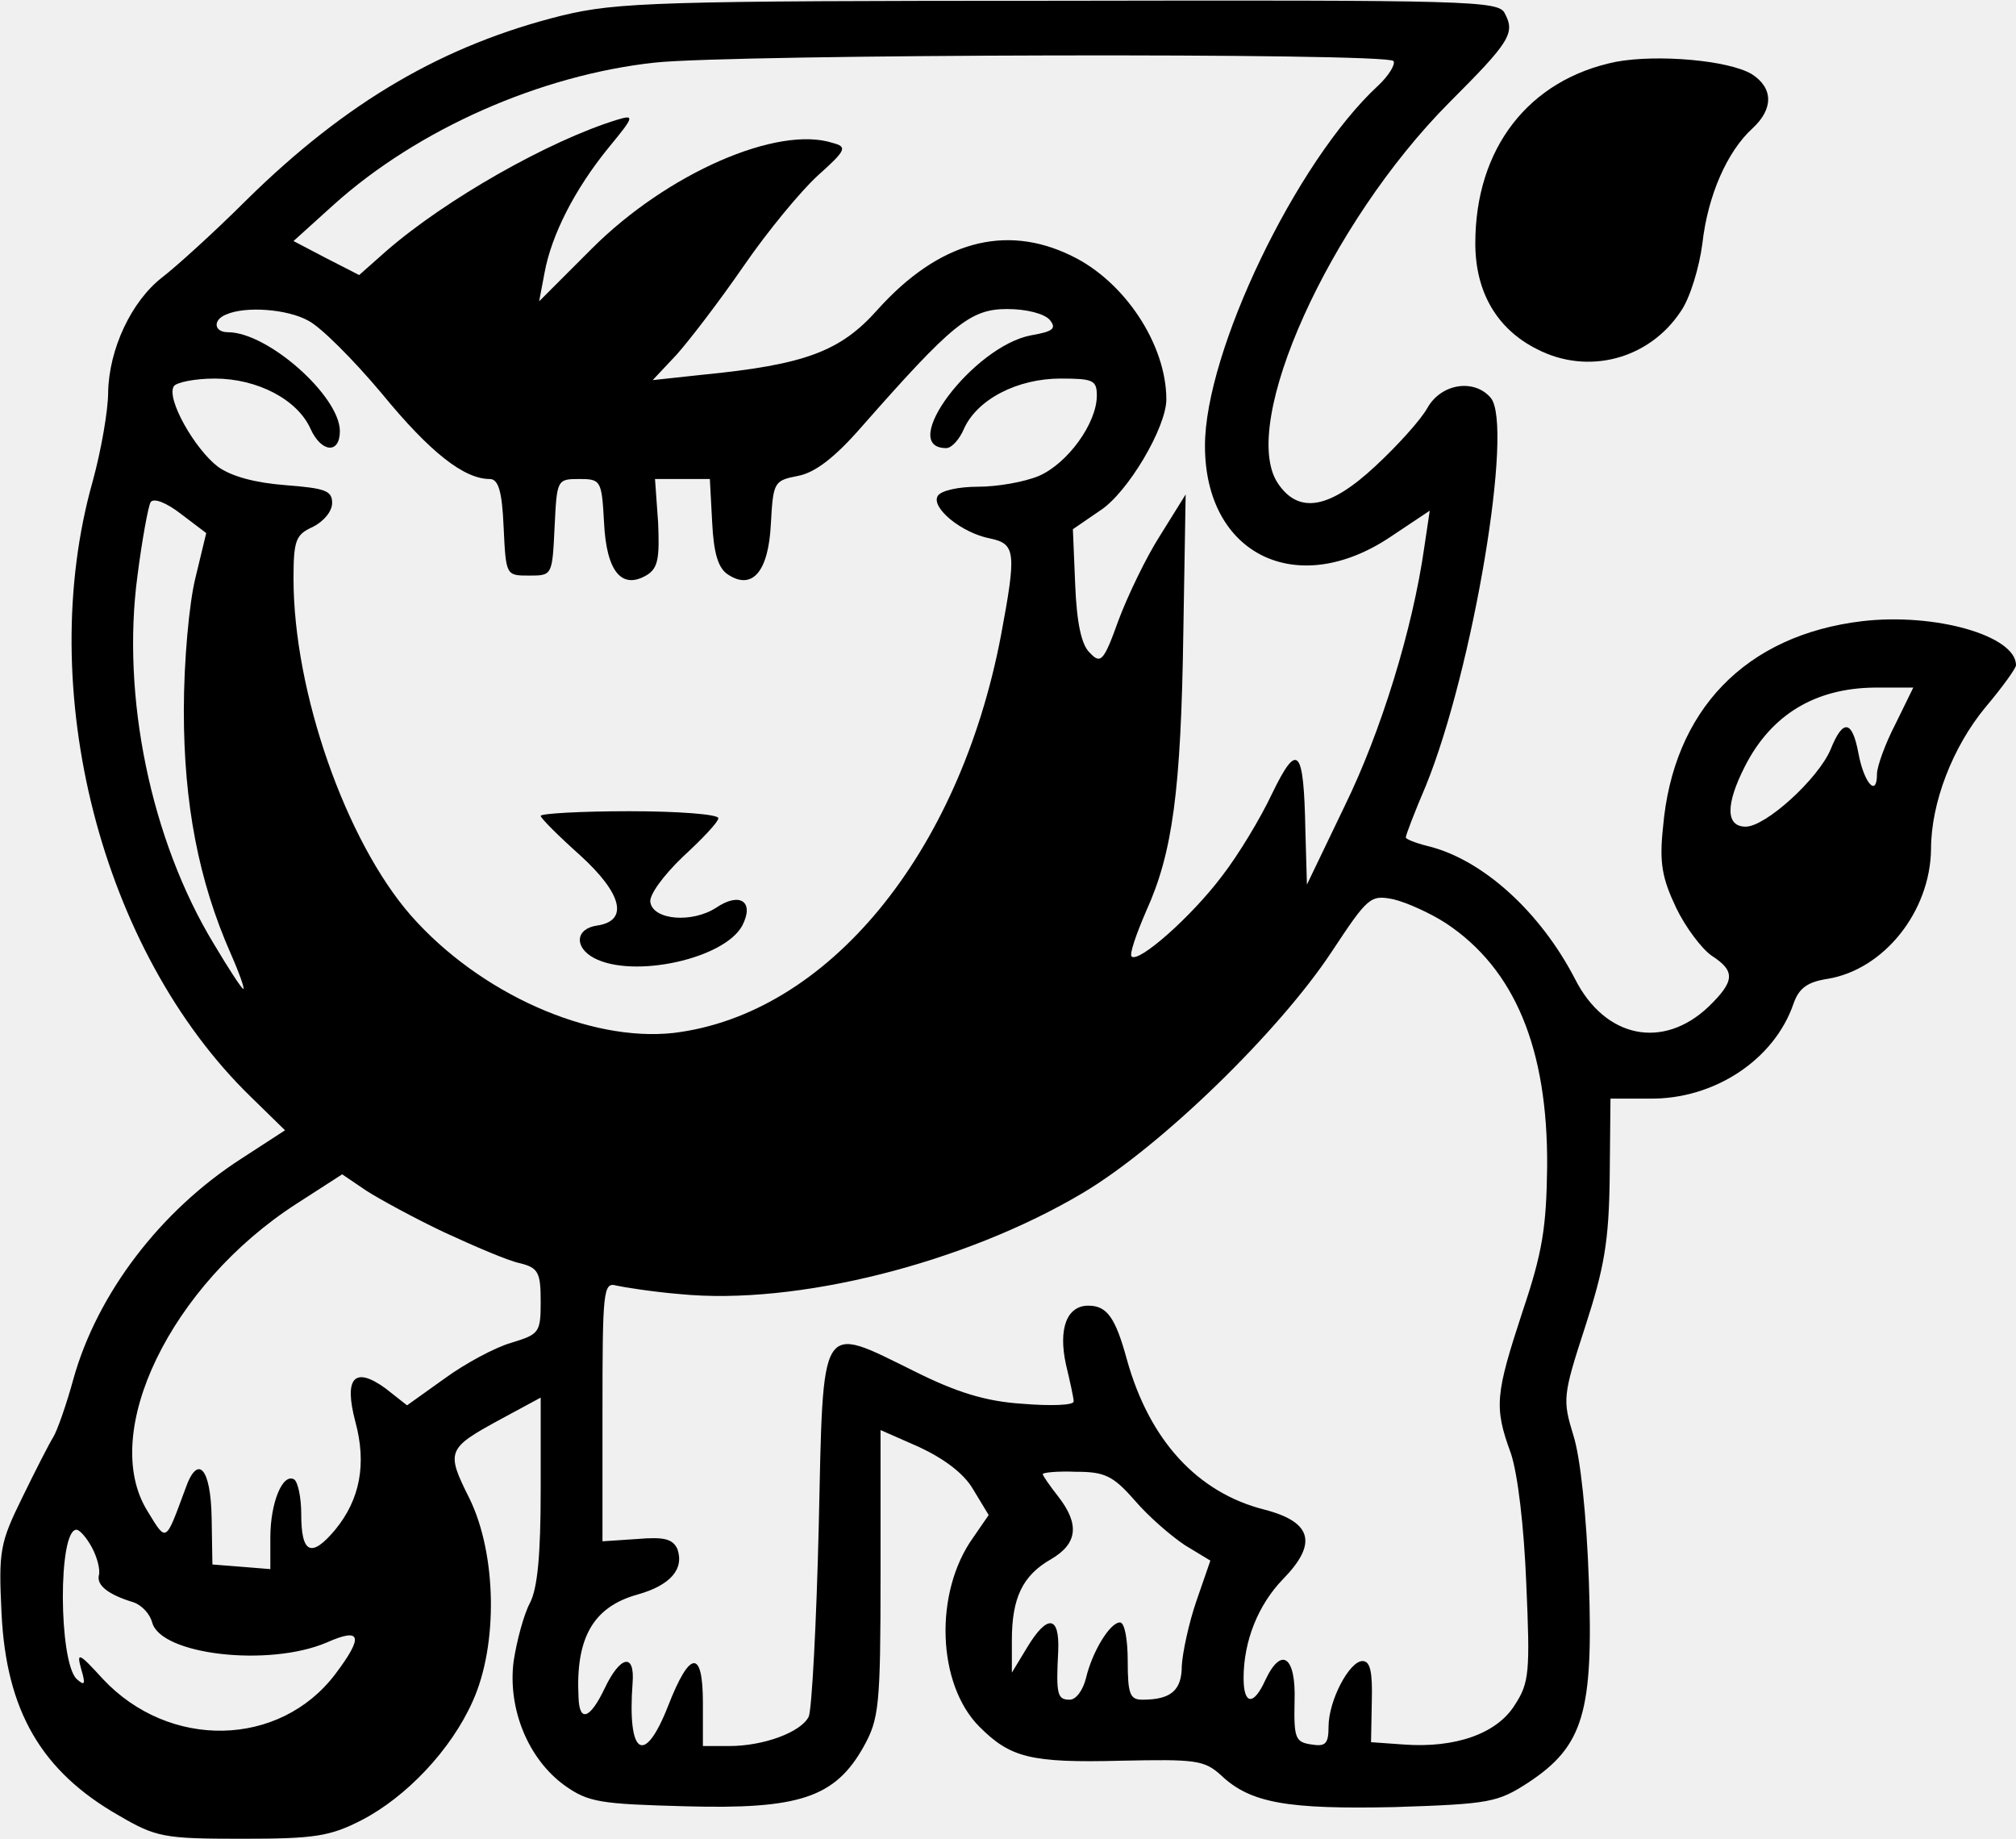
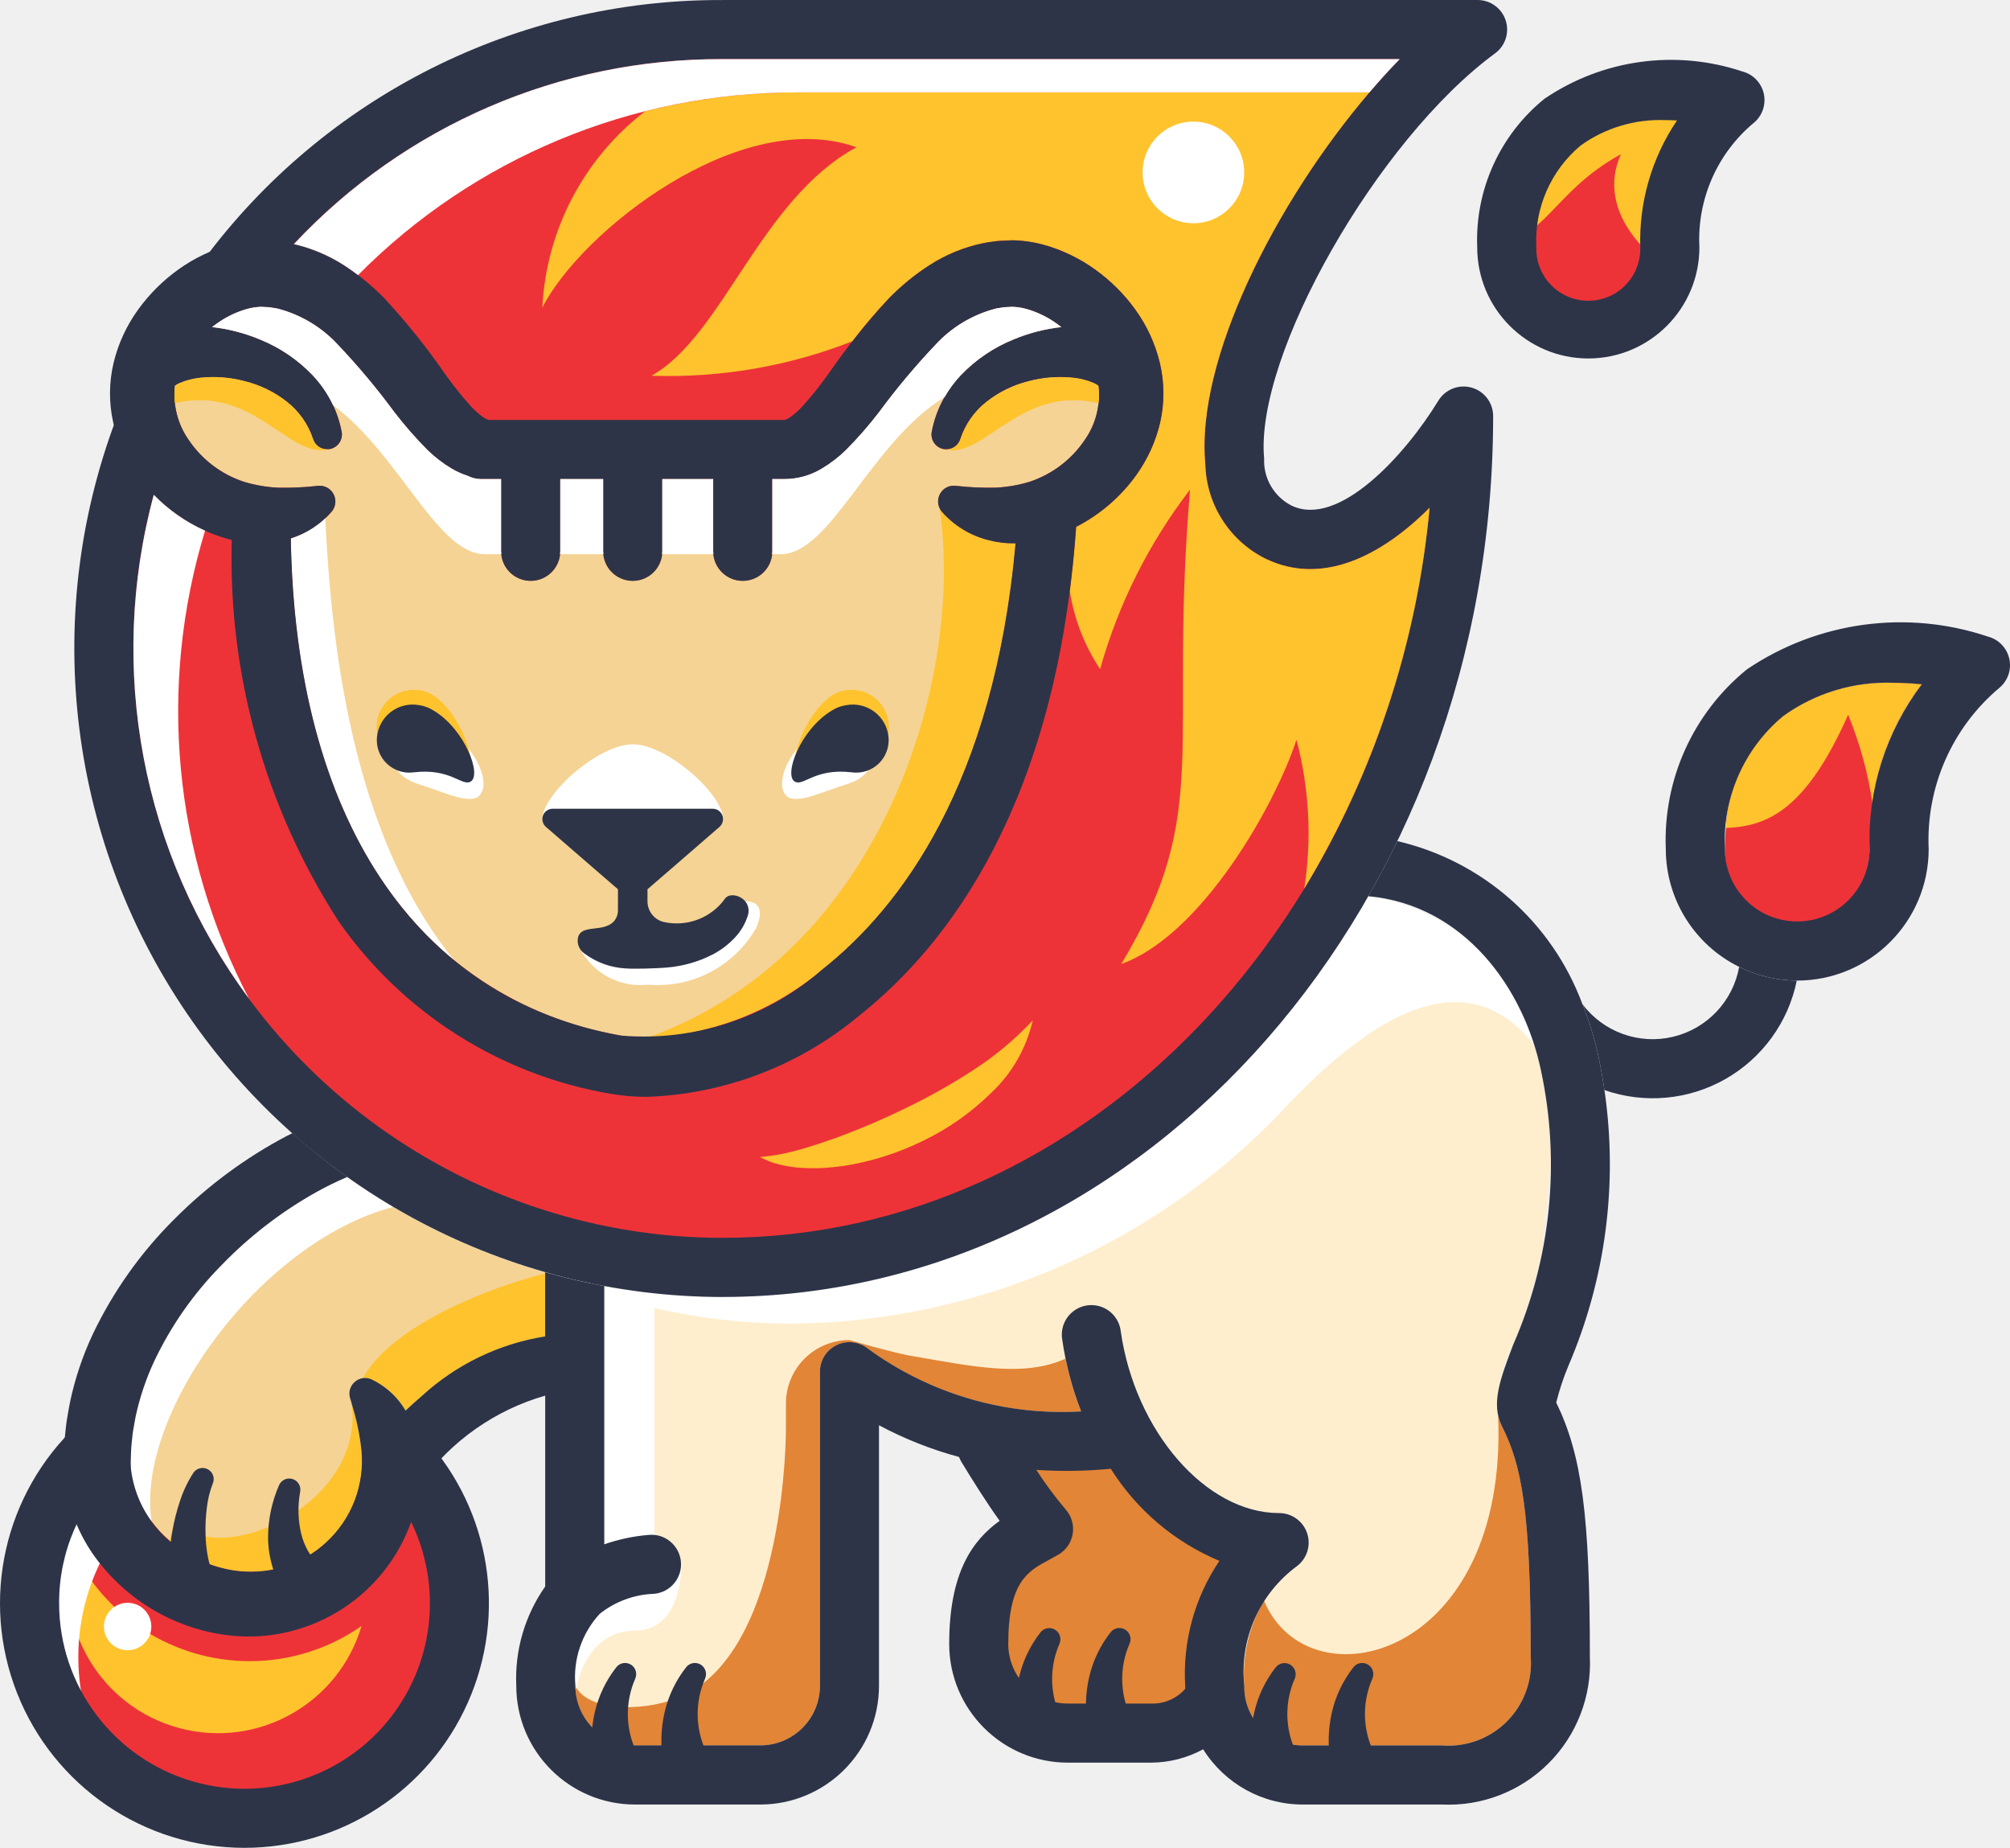
- <svg xmlns="http://www.w3.org/2000/svg" version="1.0" width="261pt" height="238pt" viewBox="0 0 261 238" preserveAspectRatio="xMidYMid meet">
-   <g transform="translate(0,238) scale(0.1,-0.1)" fill="#000000" stroke="none">
-     <path d="M728 2360 c-153 -38 -279 -111 -409 -239 -42 -42 -92 -87 -109 -100 -40 -31 -69 -93 -70 -149 0 -23 -9 -75 -20 -115 -76 -269 11 -608 204 -796 l45 -44 -57 -37 c-104 -67 -186 -174 -217 -285 -9 -33 -21 -67 -26 -75 -5 -8 -23 -43 -40 -78 -29 -59 -31 -69 -27 -150 6 -127 52 -205 152 -262 48 -28 58 -30 159 -30 94 0 114 3 155 24 58 30 116 91 144 154 33 73 31 190 -4 262 -31 62 -30 65 42 104 l50 27 0 -119 c0 -84 -4 -128 -14 -147 -8 -15 -17 -49 -21 -75 -8 -62 19 -127 66 -161 31 -22 46 -24 157 -27 146 -4 193 11 230 77 20 36 22 52 22 224 l0 186 50 -22 c32 -15 58 -34 70 -55 l20 -33 -20 -29 c-51 -71 -47 -190 8 -245 40 -40 66 -47 183 -44 97 2 108 1 130 -19 38 -36 86 -44 225 -41 123 4 133 6 173 32 71 47 84 91 78 261 -3 85 -11 160 -20 188 -14 46 -14 51 15 140 25 77 31 111 32 195 l1 101 51 0 c83 -1 161 50 186 123 7 20 18 28 44 32 73 12 133 87 134 168 0 60 28 132 70 183 22 26 40 51 40 55 0 38 -104 68 -199 57 -151 -18 -245 -115 -258 -267 -5 -46 -1 -66 17 -104 12 -25 33 -53 46 -62 31 -20 30 -33 -4 -66 -59 -56 -134 -41 -173 36 -45 87 -120 155 -191 172 -16 4 -28 9 -28 11 0 3 11 32 26 67 61 150 114 466 84 502 -21 25 -64 19 -82 -13 -9 -16 -39 -49 -67 -75 -60 -56 -100 -63 -127 -22 -50 77 67 336 222 492 79 79 86 90 72 116 -8 16 -45 17 -576 16 -521 0 -573 -2 -644 -19z m1076 -59 c3 -4 -6 -19 -20 -32 -106 -98 -224 -344 -224 -466 0 -141 119 -199 240 -118 l51 34 -7 -47 c-15 -106 -56 -239 -103 -335 l-49 -102 -2 70 c-2 107 -10 116 -43 48 -15 -32 -44 -80 -65 -107 -39 -52 -108 -113 -117 -104 -3 3 6 29 19 59 34 75 45 155 48 361 l3 178 -33 -53 c-18 -28 -42 -78 -54 -110 -19 -53 -23 -57 -37 -42 -11 10 -17 39 -19 88 l-3 72 35 24 c36 23 86 108 86 144 0 71 -54 153 -123 186 -86 42 -172 18 -251 -70 -48 -54 -94 -71 -226 -84 l-65 -7 31 33 c17 19 56 70 87 115 31 45 74 97 96 117 37 33 38 37 19 42 -71 23 -214 -39 -312 -137 l-68 -68 7 37 c9 49 39 108 83 162 33 40 34 43 11 36 -88 -27 -222 -103 -299 -170 l-35 -31 -43 22 -42 22 52 47 c109 98 268 168 416 184 104 11 949 13 956 2z m-1405 -336 c16 -8 58 -50 95 -94 63 -77 107 -111 140 -111 11 0 16 -15 18 -62 3 -63 3 -63 33 -63 30 0 30 0 33 63 3 61 3 62 32 62 28 0 29 -2 32 -56 3 -64 23 -88 56 -68 14 9 16 22 14 68 l-4 56 36 0 35 0 3 -56 c2 -41 8 -60 21 -68 31 -20 52 4 55 66 3 54 4 56 35 62 22 4 48 24 82 63 118 134 141 153 189 153 25 0 48 -6 55 -14 9 -11 5 -15 -24 -20 -75 -14 -174 -146 -110 -146 7 0 17 11 23 25 17 38 69 65 125 65 42 0 47 -2 47 -22 0 -36 -38 -88 -75 -104 -19 -8 -54 -14 -79 -14 -25 0 -48 -5 -52 -12 -9 -15 31 -48 68 -55 33 -7 34 -18 14 -125 -54 -284 -225 -491 -424 -515 -109 -12 -251 51 -340 152 -84 96 -152 289 -152 436 0 50 3 57 25 67 14 7 25 20 25 31 0 16 -9 19 -60 23 -39 3 -70 11 -88 24 -30 23 -67 88 -57 104 3 5 27 10 53 10 55 0 107 -27 124 -65 14 -31 38 -33 38 -3 0 45 -93 128 -145 128 -18 0 -20 16 -2 23 25 11 79 7 106 -8z m-146 -333 c-8 -32 -15 -107 -15 -172 0 -120 19 -220 61 -315 11 -25 18 -45 16 -45 -2 0 -19 26 -38 58 -82 135 -120 321 -99 477 6 47 14 90 17 95 4 6 21 -1 39 -15 l33 -25 -14 -58z m2201 -189 c-13 -25 -24 -55 -24 -65 0 -31 -17 -11 -24 27 -8 43 -20 45 -36 5 -16 -38 -84 -100 -110 -100 -26 0 -26 29 -1 78 34 67 91 101 167 102 l51 0 -23 -47z m-582 -258 c89 -59 132 -162 131 -315 -1 -79 -6 -111 -32 -188 -35 -107 -37 -123 -15 -183 9 -27 17 -94 20 -169 5 -114 4 -128 -15 -157 -23 -37 -77 -56 -144 -51 l-42 3 1 53 c1 38 -2 52 -12 52 -17 0 -44 -51 -44 -85 0 -22 -4 -26 -22 -23 -21 3 -23 8 -22 56 2 58 -17 72 -38 27 -15 -33 -28 -32 -28 3 0 48 19 95 51 128 45 46 38 74 -24 90 -87 22 -149 90 -178 194 -15 55 -26 70 -50 70 -28 0 -39 -30 -29 -76 5 -21 10 -43 10 -48 0 -5 -30 -6 -66 -3 -48 3 -86 15 -140 42 -124 61 -118 70 -124 -200 -3 -126 -9 -238 -13 -247 -10 -20 -58 -38 -103 -38 l-34 0 0 56 c0 70 -17 68 -45 -4 -31 -79 -53 -64 -46 30 3 39 -16 35 -36 -7 -19 -40 -33 -45 -34 -12 -4 77 19 117 76 133 43 12 61 33 52 59 -6 13 -17 16 -52 13 l-45 -3 0 168 c0 156 1 168 18 163 9 -2 46 -8 82 -11 151 -15 369 40 522 131 101 60 254 209 322 312 47 71 50 74 80 68 17 -4 48 -18 68 -31z m-1297 -400 c39 -18 83 -37 98 -40 24 -6 27 -12 27 -50 0 -40 -2 -42 -38 -53 -21 -6 -60 -27 -86 -46 l-49 -35 -28 22 c-40 29 -54 14 -39 -43 15 -55 6 -101 -26 -140 -31 -37 -44 -31 -44 20 0 21 -4 41 -9 45 -15 9 -31 -30 -31 -75 l0 -41 -37 3 -38 3 -1 60 c-1 65 -18 84 -34 38 -26 -70 -24 -70 -49 -29 -63 101 30 293 193 398 l59 38 31 -21 c17 -11 63 -36 101 -54z m894 -347 c18 -21 47 -46 65 -58 l33 -20 -18 -52 c-10 -29 -18 -67 -19 -84 0 -32 -14 -44 -51 -44 -16 0 -19 7 -19 50 0 28 -4 50 -10 50 -13 0 -36 -38 -44 -72 -4 -16 -13 -28 -21 -28 -16 0 -18 6 -15 63 2 46 -14 48 -40 5 l-20 -33 0 42 c0 55 14 84 51 105 34 20 37 45 9 81 -11 14 -20 27 -20 29 0 2 19 4 43 3 37 0 48 -5 76 -37z m-1350 -61 c7 -13 11 -29 9 -36 -3 -13 12 -25 45 -35 11 -4 21 -15 24 -26 11 -42 151 -58 226 -26 45 20 48 8 11 -41 -72 -95 -215 -98 -301 -6 -31 34 -34 35 -28 13 6 -20 5 -23 -6 -13 -23 23 -24 193 0 193 4 0 13 -10 20 -23z" />
-     <path d="M700 1324 c0 -3 23 -26 51 -51 55 -50 63 -85 22 -91 -28 -4 -30 -28 -4 -42 51 -27 169 -1 192 42 16 31 -3 44 -34 23 -31 -20 -81 -16 -85 7 -2 9 16 34 42 59 25 23 46 45 46 50 0 5 -52 9 -115 9 -63 0 -115 -3 -115 -6z" />
-     <path d="M2092 2300 c-113 -23 -182 -112 -182 -235 0 -63 28 -111 80 -137 66 -34 145 -13 186 49 12 17 24 57 28 88 7 62 32 119 65 149 27 25 27 52 -1 70 -30 18 -122 26 -176 16z" />
-   </g>
+ <svg xmlns="http://www.w3.org/2000/svg" id="bff92399-c1a0-4395-a7e7-c5e6cab3db6e" data-name="Layer 1" viewBox="0 0 52.224 48">
+   <path d="M49.932,17.775a6.354,6.354,0,0,0-1.279,3.091,8.916,8.916,0,0,0-.078,1.19,1.88,1.88,0,1,1-3.759,0c0-.186.01-.37.027-.548a4.052,4.052,0,0,1,1.483-2.905,4.615,4.615,0,0,1,2.863-.866A7.194,7.194,0,0,1,49.932,17.775Z" fill="#ee3338" />
+   <path d="M39.316,34.931a3.486,3.486,0,0,0-.392,1.841v.002a1.372,1.372,0,0,0,.1.274c.507,1.012.747,2.166.747,5.988a2.14,2.14,0,0,1-2.304,2.304h-3.59A1.513,1.513,0,0,1,32.33,43.792a3.83,3.83,0,0,1,.511-2.215,3.366,3.366,0,0,1,.848-.887.768.768,0,0,0-.457-1.386c-1.894,0-3.741-2.118-4.113-4.722a.768.768,0,1,0-1.521.217c.023.167.054.332.086.495a8.325,8.325,0,0,0,.408,1.371,8.514,8.514,0,0,1-5.567-1.651.769.769,0,0,0-1.222.62v8.159a1.547,1.547,0,0,1-1.547,1.547h-3.258a1.548,1.548,0,0,1-1.53-1.318c-.004-.029-.008-.06-.01-.089a1.18,1.18,0,0,1-.008-.14,2.411,2.411,0,0,1,.633-1.87,2.379,2.379,0,0,1,1.411-.521.766.766,0,0,0,.697-.833l-.002-.009a.769.769,0,0,0-.687-.688.871.871,0,0,0-.144,0,4.75,4.75,0,0,0-1.157.246V33.408c.428.08.862.144,1.302.188a16.29,16.29,0,0,0,1.774.094h.01A17.98,17.98,0,0,0,28.46,30.832a21.537,21.537,0,0,0,7.091-7.551,5.19,5.19,0,0,1,4.314,3.865c.069.222.128.446.175.669a12.137,12.137,0,0,1,.261,2.41l-.238,2.32A15.521,15.521,0,0,1,39.316,34.931Z" fill="#ffeece" />
+   <path d="M39.864,27.145c-1.49-1.868-3.578-1.409-6.397,1.544a17.789,17.789,0,0,1-12.868,5.693H20.597A15.95,15.95,0,0,1,15.7,33.62V33.408a16.768,16.768,0,0,0,3.075.282h.01a17.987,17.987,0,0,0,9.674-2.858,21.537,21.537,0,0,0,7.091-7.551A5.19,5.19,0,0,1,39.864,27.145Z" fill="#fff" />
+   <path d="M11.938,41.647a5.586,5.586,0,1,1-.513-2.337A5.528,5.528,0,0,1,11.938,41.647Z" fill="#ee3338" />
+   <path d="M6.489,43.151a5.09,5.09,0,0,1-4.606-2.924,3.889,3.889,0,0,0,7.511,2.01A5.061,5.061,0,0,1,6.489,43.151Z" fill="#ffc32d" />
+   <path d="M2.035,43.047a5.583,5.583,0,0,1,9.033-4.392,5.584,5.584,0,1,0-8.163,7.383A5.557,5.557,0,0,1,2.035,43.047Z" fill="#fff" />
+   <path d="M6.353,48A6.352,6.352,0,0,1,2.012,37.01a.767.767,0,1,1,1.049,1.12A4.773,4.773,0,0,0,1.536,41.648a4.817,4.817,0,1,0,8.391-3.229.768.768,0,1,1,1.14-1.029A6.354,6.354,0,0,1,6.353,48Z" fill="#2d3448" />
+   <path d="M3.932,42.251a.616.616,0,1,1-.616-.616A.616.616,0,0,1,3.932,42.251Z" fill="#fff" />
+   <path d="M17.001,33.596v6.276a.87.87,0,0,0-.144,0,4.74,4.74,0,0,0-1.157.246V33.408C16.128,33.488,16.562,33.552,17.001,33.596Z" fill="#fff" />
+   <path d="M14.164,33.049v1.667a6.163,6.163,0,0,0-3.209,1.553c-.112.093-.258.223-.416.374-.029-.048-.056-.094-.089-.14a2.047,2.047,0,0,0-.795-.67.385.385,0,0,0-.231-.03H9.422a.217.217,0,0,0-.052.012.407.407,0,0,0-.286.328.144.144,0,0,0-.004.049.368.368,0,0,0,.015.13l.016.053a.604.604,0,0,0,.019.061c.067.232.124.436.165.641a5.095,5.095,0,0,1,.097.645,2.434,2.434,0,0,1,.012.284,3.337,3.337,0,0,1-.027.334,2.877,2.877,0,0,1-2.044,2.372,2.988,2.988,0,0,1-1.3.077,3.347,3.347,0,0,1-1.244-.484,3.435,3.435,0,0,1-.382-.285,3.17,3.17,0,0,1-.468-.499,2.603,2.603,0,0,1-.532-1.315c-.004-.053-.01-.102-.01-.154l-.002-.077.002-.092c.008-.121.004-.244.019-.365.014-.121.021-.244.041-.365l.065-.363a6.69,6.69,0,0,1,.474-1.416,9.068,9.068,0,0,1,1.762-2.514A10.569,10.569,0,0,1,8.233,30.958c.258-.144.52-.27.788-.386.386.275.785.535,1.194.778A16.856,16.856,0,0,0,14.164,33.049Z" fill="#f5d394" />
+   <path d="M3.94,39.523a2.611,2.611,0,0,1-.532-1.315c-.003-.053-.01-.102-.01-.154l-.002-.077.002-.093c.008-.12.004-.243.02-.365.013-.12.021-.243.04-.365l.065-.363a6.684,6.684,0,0,1,.474-1.416A9.057,9.057,0,0,1,5.76,32.861a10.566,10.566,0,0,1,2.474-1.902,8.75,8.75,0,0,1,.787-.386c.386.275.786.535,1.195.778C6.727,32.277,3.507,36.767,3.94,39.523Z" fill="#fff" />
+   <path d="M31.792,43.933A2.796,2.796,0,0,1,29.915,45.115H27.744A2.313,2.313,0,0,1,25.43,42.8a3.053,3.053,0,0,1,1.966-3.107c-.609-.823-1.295-1.321-1.731-2.035l.001-.001a25.01,25.01,0,0,0,3.843-.179,4.849,4.849,0,0,0,3.953,2.689,4.14,4.14,0,0,0-1.672,3.721C31.791,43.904,31.791,43.917,31.792,43.933Z" fill="#e28536" />
+   <path d="M17.704,40.558c0,1.036-.38,1.8-1.21,1.8-1.171,0-1.526,1.267-1.526,1.618,0,.016-.002.031-.002.045a1.559,1.559,0,0,1-.017-.228,2.415,2.415,0,0,1,.633-1.87,2.376,2.376,0,0,1,1.411-.52.767.767,0,0,0,.697-.833l-.002-.01Z" fill="#fff" />
+   <path d="M28.09,36.664a8.516,8.516,0,0,1-5.567-1.651.769.769,0,0,0-1.221.62v8.16a1.548,1.548,0,0,1-1.547,1.546H16.496a1.549,1.549,0,0,1-1.53-1.318c-.004-.029-.008-.059-.01-.089l.012-.105c.372.675,1.927.63,2.801.211,2.676-1.282,2.651-6.923,2.651-6.923v-.656a1.649,1.649,0,0,1,1.651-1.649s.29.082.627.176c.338.089.722.189.908.222,1.712.298,2.995.572,4.076.086A8.411,8.411,0,0,0,28.09,36.664Z" fill="#e28536" />
+   <path d="M14.164,33.082v1.634a6.162,6.162,0,0,0-3.209,1.553c-.112.093-.258.223-.417.374-.03-.048-.056-.094-.088-.14a2.048,2.048,0,0,0-.795-.67.385.385,0,0,0-.231-.03C10.174,34.431,12.7,33.446,14.164,33.082Z" fill="#ffc32d" />
+   <path d="M39.771,43.035a2.14,2.14,0,0,1-2.304,2.304h-3.59a1.513,1.513,0,0,1-1.548-1.547,3.828,3.828,0,0,1,.511-2.215c1.151,2.767,6.355,1.534,6.084-4.804a1.367,1.367,0,0,0,.1.275C39.531,38.059,39.771,39.213,39.771,43.035Z" fill="#e28536" />
+   <path d="M9.081,36.19c-.006-.023-.012-.046-.017-.069l.021.021A.144.144,0,0,0,9.081,36.19Z" fill="#ffc32d" />
+   <path d="M9.406,38.005a3.304,3.304,0,0,1-.027.334,2.878,2.878,0,0,1-2.044,2.373,3,3,0,0,1-1.3.077A3.347,3.347,0,0,1,4.79,40.306a3.448,3.448,0,0,1-.382-.285l.131-.531c1.154,1.329,4.991-.43,4.592-3.055.067.232.124.436.165.642a5.25,5.25,0,0,1,.097.645A2.433,2.433,0,0,1,9.406,38.005Z" fill="#ffc32d" />
+   <path d="M7.446,41.401A2.125,2.125,0,0,1,7.07,40.668a2.716,2.716,0,0,1-.105-.735,3.408,3.408,0,0,1,.282-1.345A.289.289,0,0,1,7.8,38.745l-.002.011A2.661,2.661,0,0,0,7.825,39.84a1.784,1.784,0,0,0,.182.457,1.002,1.002,0,0,0,.27.306.586.586,0,1,1-.669.962.611.611,0,0,1-.122-.113Z" fill="#2d3448" />
+   <path d="M4.735,41.637a1.706,1.706,0,0,1-.135-.178,1.286,1.286,0,0,1-.074-.155.76.76,0,0,1-.047-.14l-.032-.13a2.715,2.715,0,0,1-.041-.452,4.48,4.48,0,0,1,.073-.813,5.279,5.279,0,0,1,.195-.771,3.115,3.115,0,0,1,.351-.74.289.289,0,0,1,.507.27l-.005.013a2.49,2.49,0,0,0-.153.627,4.4,4.4,0,0,0-.034.672,3.51,3.51,0,0,0,.07.647,1.61,1.61,0,0,0,.08.268l.025.043c.007.017.014.03.021.03.005.001.012.015.011.006a.062.062,0,0,0-.021-.035.576.576,0,1,1-.791.838Z" fill="#2d3448" />
+   <path d="M15.421,45.81a3.334,3.334,0,0,1,.034-1.337,2.977,2.977,0,0,1,.558-1.164.289.289,0,0,1,.492.295l-.002.007a2.281,2.281,0,0,0,.026,1.884.583.583,0,0,1-1.056.495.628.628,0,0,1-.046-.145Z" fill="#2d3448" />
+   <path d="M17.235,45.81a3.351,3.351,0,0,1,.034-1.337,2.979,2.979,0,0,1,.558-1.164.289.289,0,0,1,.492.295l-.002.007a2.284,2.284,0,0,0,.026,1.884.583.583,0,0,1-1.056.495.663.663,0,0,1-.046-.145Z" fill="#2d3448" />
+   <path d="M32.556,45.81a3.362,3.362,0,0,1,.034-1.337,2.977,2.977,0,0,1,.558-1.164.29.29,0,0,1,.493.295l-.003.007a2.281,2.281,0,0,0,.027,1.884.584.584,0,0,1-1.056.495.625.625,0,0,1-.045-.145Z" fill="#2d3448" />
+   <path d="M34.573,45.81a3.351,3.351,0,0,1,.034-1.337,2.976,2.976,0,0,1,.558-1.164.289.289,0,0,1,.492.295l-.002.007a2.281,2.281,0,0,0,.026,1.884.583.583,0,1,1-1.056.495.663.663,0,0,1-.046-.145Z" fill="#2d3448" />
+   <path d="M26.445,44.9a3.349,3.349,0,0,1,.034-1.337,2.976,2.976,0,0,1,.558-1.164.29.29,0,0,1,.492.296l-.002.006a2.281,2.281,0,0,0,.026,1.884.583.583,0,1,1-1.056.495.665.665,0,0,1-.046-.145Z" fill="#2d3448" />
+   <path d="M28.265,44.9a3.364,3.364,0,0,1,.034-1.337,2.977,2.977,0,0,1,.558-1.164.29.29,0,0,1,.493.296l-.003.006a2.281,2.281,0,0,0,.027,1.884.584.584,0,0,1-1.056.495.622.622,0,0,1-.045-.145Z" fill="#2d3448" />
+   <path d="M39.148,6.425a2.119,2.119,0,0,0,4.237,0A4.723,4.723,0,0,1,45.077,2.6C41.458,1.655,39.148,3.491,39.148,6.425Z" fill="#ee3338" />
+   <path d="M49.931,17.775a6.354,6.354,0,0,0-1.279,3.091,9.924,9.924,0,0,0-.633-2.3c-1.129,2.55-2.156,2.897-3.177,2.942a4.053,4.053,0,0,1,1.483-2.905,4.615,4.615,0,0,1,2.863-.866A7.166,7.166,0,0,1,49.931,17.775Z" fill="#ffc32d" />
+   <path d="M38.681,6.414c1.492-.154,1.639-1.422,3.432-2.407-.693,1.564.927,2.735.927,2.735L44.403,3.62,44.014,2.216,40.78,2.736Z" fill="#ffc32d" />
+   <path d="M38.326,10.807a24.241,24.241,0,0,1-3.329,12.418c-3.507,5.898-9.421,9.697-15.922,9.697h-.002A16.089,16.089,0,0,1,4.117,10.936l.941-1.684,1.125-2.014a16.044,16.044,0,0,1,12.89-6.47h19.616c-3.964,2.909-8.51,11.457-5.164,13.059C35.303,14.678,37.307,12.482,38.326,10.807Z" fill="#ee3338" />
+   <path d="M28.189,11.422a2.78,2.78,0,0,1-1.444,1.095,3.671,3.671,0,0,1-.87.15,7.384,7.384,0,0,1-1.025-.045l-.033-.004a.396.396,0,0,0-.298.094.421.421,0,0,0-.052.576,2.378,2.378,0,0,0,1.214.741,2.501,2.501,0,0,0,.706.084c-.559,6.272-3.003,9.47-5.01,11.06a7.608,7.608,0,0,1-4.569,1.783h-.002a3.937,3.937,0,0,1-.668-.054,9.349,9.349,0,0,1-4.334-1.954l-.002-.002c-2.664-2.186-4.161-5.966-4.244-10.96a2.39,2.39,0,0,0,.894-.522,1.673,1.673,0,0,0,.169-.175.411.411,0,0,0-.351-.67l-.031.004a7.402,7.402,0,0,1-1.025.045,3.667,3.667,0,0,1-.869-.15A2.783,2.783,0,0,1,4.898,11.422a2.04,2.04,0,0,1-.351-1.404.934.934,0,0,1,.126-.071,1.858,1.858,0,0,1,.505-.133,3.171,3.171,0,0,1,1.192.091A2.873,2.873,0,0,1,7.457,10.44a2.029,2.029,0,0,1,.673.96l.004.009a.385.385,0,0,0,.745-.183,2.805,2.805,0,0,0-.223-.695v-.002a2.984,2.984,0,0,0-.539-.784,3.949,3.949,0,0,0-1.365-.926,4.6,4.6,0,0,0-1.242-.32c.037-.029.075-.058.113-.086a2.519,2.519,0,0,1,.793-.385,1.584,1.584,0,0,1,.365-.058l.215.012c.069.013.141.017.21.033a3.227,3.227,0,0,1,1.587.954,18.476,18.476,0,0,1,1.46,1.745,10.678,10.678,0,0,0,.858.982,3.475,3.475,0,0,0,.624.477,2.008,2.008,0,0,0,.417.187.743.743,0,0,0,.344.084H13.02V14.32c0,.026.002.051.004.077a.768.768,0,0,0,1.528,0c.002-.025.004-.05.004-.077V12.441h1.115V14.32c0,.026.002.051.004.077a.768.768,0,0,0,1.528,0c.002-.025.004-.05.004-.077V12.441H18.53V14.32c0,.026.002.051.004.077a.768.768,0,0,0,1.528,0c.002-.025.004-.05.004-.077V12.441h.321a1.853,1.853,0,0,0,.967-.271,3.501,3.501,0,0,0,.624-.477,10.47,10.47,0,0,0,.858-.982,18.461,18.461,0,0,1,1.459-1.745,3.219,3.219,0,0,1,1.588-.954c.069-.016.14-.02.209-.033l.213-.012a1.588,1.588,0,0,1,.367.058,2.516,2.516,0,0,1,.791.385c.04.029.077.058.115.086a4.592,4.592,0,0,0-1.242.32,3.969,3.969,0,0,0-1.367.926,2.966,2.966,0,0,0-.422.567,2.788,2.788,0,0,0-.338.914.384.384,0,0,0,.744.183L24.956,11.4a2.022,2.022,0,0,1,.675-.96,2.866,2.866,0,0,1,1.085-.534,3.177,3.177,0,0,1,1.192-.091,1.846,1.846,0,0,1,.507.133,1.016,1.016,0,0,1,.124.071A2.022,2.022,0,0,1,28.189,11.422Z" fill="#f5d394" />
+   <path d="M15.084,24.668a1.768,1.768,0,0,0,1.756.91,2.947,2.947,0,0,0,2.81-1.479c.425-.999-.733-.667-.862-.479a11.524,11.524,0,0,1-.806.97l-1.867.013Z" fill="#fff" />
+   <path d="M16.44,19.334c-.894,0-2.349,1.3-2.349,1.945,0,.405,1.059.461,2.349.462,1.29-.001,2.348-.058,2.348-.462C18.788,20.634,17.333,19.334,16.44,19.334Z" fill="#fff" />
+   <path d="M26.387,14.114c-.558,6.272-3.003,9.47-5.01,11.06a7.609,7.609,0,0,1-4.569,1.783c6.064-2.139,8.264-9.279,7.604-13.759a.401.401,0,0,0,.056.092,2.377,2.377,0,0,0,1.214.741A2.497,2.497,0,0,0,26.387,14.114Z" fill="#ffc32d" />
+   <path d="M11.801,24.945c-2.664-2.186-4.162-5.967-4.244-10.96a2.404,2.404,0,0,0,.894-.523C8.597,16.437,9.058,21.574,11.801,24.945Z" fill="#fff" />
+   <path d="M43.263,3.12a3.53,3.53,0,0,0-2.196.661,3.227,3.227,0,0,0-1.15,2.644,1.351,1.351,0,1,0,2.701,0A5.577,5.577,0,0,1,43.572,3.129C43.468,3.123,43.364,3.12,43.263,3.12ZM41.268,9.312a2.89,2.89,0,0,1-2.887-2.887,4.723,4.723,0,0,1,1.747-3.859,5.852,5.852,0,0,1,5.144-.709.768.768,0,0,1,.312,1.32,3.943,3.943,0,0,0-1.43,3.248A2.89,2.89,0,0,1,41.268,9.312Z" fill="#2d3448" />
+   <path d="M39.12.528A.767.767,0,0,0,38.39,0H18.775l-.008.001A16.702,16.702,0,0,0,5.27,6.779a.768.768,0,0,0,.156,1.075A.768.768,0,0,0,6.5,7.697a15.18,15.18,0,0,1,12.274-6.161H36.366c-2.762,2.837-5.33,7.531-5.05,10.519a2.821,2.821,0,0,0,1.578,2.464c1.465.701,3.001-.077,4.251-1.331-1.029,10.654-8.875,18.966-18.37,18.966l-.007.001A15.319,15.319,0,0,1,4.534,11.217a.768.768,0,0,0-1.428-.565A16.856,16.856,0,0,0,18.774,33.691l.011-.001C29.82,33.684,38.795,23.42,38.795,10.806a.768.768,0,0,0-1.423-.399c-.863,1.416-2.591,3.312-3.814,2.727a1.307,1.307,0,0,1-.713-1.222C32.594,9.234,35.79,3.627,38.844,1.387A.768.768,0,0,0,39.12.528Z" fill="#2d3448" />
+   <path d="M37.145,13.188c-1.249,1.253-2.786,2.032-4.251,1.331a2.821,2.821,0,0,1-1.578-2.464C31.063,9.353,33.139,5.258,35.58,2.4H20.707l-.001.001a16.093,16.093,0,0,0-3.943.489,6.862,6.862,0,0,0-2.672,5.1c.993-1.965,5.13-5.247,8.161-4.165C19.743,5.19,18.789,8.717,16.928,9.76a13.06,13.06,0,0,0,5.224-.897,11.347,11.347,0,0,1,.933-1.101,6.056,6.056,0,0,1,1.073-.879,4.112,4.112,0,0,1,1.384-.566c.126-.026.254-.039.381-.058.128-.009.255-.013.383-.018a3.366,3.366,0,0,1,.811.117,4.248,4.248,0,0,1,1.345.649,4.555,4.555,0,0,1,1.036,1.035,3.933,3.933,0,0,1,.634,1.374,3.435,3.435,0,0,1,.013,1.555,3.843,3.843,0,0,1-.625,1.373,4.378,4.378,0,0,1-1.559,1.341c-.041.576-.097,1.127-.166,1.659a5.029,5.029,0,0,0,.788,2.036A13.759,13.759,0,0,1,30.92,12.718c-.567,6.724.606,8.342-1.786,12.322,2.053-.73,3.969-4.053,4.551-5.823a9.454,9.454,0,0,1,.203,3.865A23.272,23.272,0,0,0,37.145,13.188Z" fill="#ffc32d" />
+   <path d="M28.188,11.422a2.782,2.782,0,0,1-1.444,1.095,3.703,3.703,0,0,1-.869.151,7.529,7.529,0,0,1-1.026-.046l-.033-.003a.409.409,0,0,0-.349.669,2.378,2.378,0,0,0,1.213.743,2.556,2.556,0,0,0,.706.083c-.559,6.271-3.003,9.47-5.01,11.06a7.056,7.056,0,0,1-5.24,1.727c-5.349-.954-8.46-5.653-8.58-12.915a2.333,2.333,0,0,0,1.062-.698.408.408,0,0,0-.349-.669l-.031.003a7.541,7.541,0,0,1-1.026.046,3.694,3.694,0,0,1-.869-.151,2.775,2.775,0,0,1-1.444-1.095A2.03,2.03,0,0,1,4.547,10.02a.799.799,0,0,1,.126-.071,1.837,1.837,0,0,1,.506-.133,3.187,3.187,0,0,1,1.191.09,2.893,2.893,0,0,1,1.087.534A2.037,2.037,0,0,1,8.131,11.4l.003.009a.385.385,0,0,0,.745-.184,2.915,2.915,0,0,0-.761-1.482,3.941,3.941,0,0,0-1.367-.925A4.547,4.547,0,0,0,5.509,8.497c.037-.029.075-.058.114-.085a2.546,2.546,0,0,1,.792-.386A1.574,1.574,0,0,1,6.781,7.97l.214.011c.069.013.14.018.209.033a3.229,3.229,0,0,1,1.588.954,18.412,18.412,0,0,1,1.46,1.744,9.979,9.979,0,0,0,.859.981,3.35,3.35,0,0,0,.622.479,2.099,2.099,0,0,0,.417.188.766.766,0,0,0,.344.085H13.02v1.876a.768.768,0,1,0,1.536,0v-1.876h1.116v1.876a.768.768,0,1,0,1.536,0v-1.876H18.53v1.876a.768.768,0,1,0,1.536,0v-1.876h.321a1.871,1.871,0,0,0,.967-.272,3.354,3.354,0,0,0,.623-.479,10.182,10.182,0,0,0,.859-.981A18.561,18.561,0,0,1,24.294,8.967a3.236,3.236,0,0,1,1.588-.954c.069-.015.14-.02.21-.033l.213-.011a1.582,1.582,0,0,1,.366.056,2.542,2.542,0,0,1,.791.386c.04.027.077.057.114.085a4.555,4.555,0,0,0-1.242.321,3.946,3.946,0,0,0-1.366.925,2.916,2.916,0,0,0-.761,1.482.385.385,0,0,0,.745.184l.003-.009a2.037,2.037,0,0,1,.674-.961,2.889,2.889,0,0,1,1.086-.534,3.191,3.191,0,0,1,1.192-.09,1.852,1.852,0,0,1,.506.133.823.823,0,0,1,.125.071A2.026,2.026,0,0,1,28.188,11.422ZM30.133,9.417a3.919,3.919,0,0,0-.635-1.374A4.523,4.523,0,0,0,28.462,7.008a4.236,4.236,0,0,0-1.344-.649,3.326,3.326,0,0,0-.811-.117c-.129.005-.255.01-.383.018-.127.018-.255.031-.381.058a4.106,4.106,0,0,0-1.385.566,6.066,6.066,0,0,0-1.074.879,17.866,17.866,0,0,0-1.561,1.949,8.921,8.921,0,0,1-.677.846,2.079,2.079,0,0,1-.303.27.468.468,0,0,1-.157.081H12.7a.477.477,0,0,1-.158-.081,2.116,2.116,0,0,1-.303-.27,8.92,8.92,0,0,1-.676-.846,17.877,17.877,0,0,0-1.562-1.949,6.052,6.052,0,0,0-1.073-.879,4.109,4.109,0,0,0-1.385-.566c-.125-.026-.253-.039-.381-.058-.127-.009-.255-.013-.382-.018a3.322,3.322,0,0,0-.811.117A4.248,4.248,0,0,0,4.624,7.008,4.555,4.555,0,0,0,3.588,8.043,3.934,3.934,0,0,0,2.953,9.417a3.446,3.446,0,0,0-.012,1.555,3.856,3.856,0,0,0,.624,1.373,4.345,4.345,0,0,0,2.348,1.654c.035.01.072.018.108.027A17.406,17.406,0,0,0,8.79,23.921a10.818,10.818,0,0,0,7.077,4.492,5.401,5.401,0,0,0,.941.079A9.095,9.095,0,0,0,22.33,26.378c2.307-1.828,5.128-5.508,5.63-12.692a4.396,4.396,0,0,0,1.56-1.341,3.842,3.842,0,0,0,.624-1.373A3.435,3.435,0,0,0,30.133,9.417Z" fill="#2d3448" />
+   <path d="M19.387,23.446c-.117-.181-.414-.259-.539-.117a1.546,1.546,0,0,1-1.624.616.554.554,0,0,1-.401-.539v-.306l1.016-.879.855-.741a.269.269,0,0,0-.176-.472H14.36a.269.269,0,0,0-.176.472l.855.741,1.017.879v.531a.441.441,0,0,1-.124.322c-.292.273-.828.049-.915.403a.405.405,0,0,0,.163.41,1.963,1.963,0,0,0,1.06.389c.173.014.347.006.521.005l.26-.009.13-.006.153-.01a3.173,3.173,0,0,0,1.222-.346,2.129,2.129,0,0,0,.547-.412,1.466,1.466,0,0,0,.363-.614A.392.392,0,0,0,19.387,23.446Z" fill="#2d3448" />
+   <path d="M22.668,19.35c-.082-.528-.281-.684-.839-.614a1.207,1.207,0,0,0-.199.044l-.006.002a2.104,2.104,0,0,0-1.047.851c-.203.298-.377.785-.153,1.033.217.239.891-.068,1.356-.223C22.123,20.328,22.799,20.198,22.668,19.35Z" fill="#fff" />
+   <path d="M21.169,19.011a.967.967,0,1,0,.833-1.084A.968.968,0,0,0,21.169,19.011Z" fill="#ffc32d" />
+   <path d="M22.002,17.927c-1.007.132-1.624,2.096-1.283,2.297.227.134-.113-.163,1.535-.38" fill="#ffc32d" />
+   <path d="M23.086,19.147a.932.932,0,0,0-1.085-.832.948.948,0,0,0-.398.149c-.801.485-1.247,1.664-.954,1.838.227.134.515-.353,1.477-.24A.844.844,0,0,0,23.086,19.147Z" fill="#2d3448" />
+   <path d="M10.213,19.35c.081-.528.28-.684.839-.614a1.225,1.225,0,0,1,.199.044l.005.002a2.102,2.102,0,0,1,1.048.851c.203.298.377.785.153,1.033-.217.239-.891-.068-1.357-.223C10.757,20.328,10.081,20.198,10.213,19.35Z" fill="#fff" />
+   <path d="M11.71,19.011a.967.967,0,1,1-.833-1.084A.968.968,0,0,1,11.71,19.011Z" fill="#ffc32d" />
+   <path d="M10.878,17.927c1.007.132,1.624,2.096,1.284,2.297-.227.134.112-.163-1.536-.38" fill="#ffc32d" />
+   <path d="M9.794,19.147a.931.931,0,0,1,1.084-.832.948.948,0,0,1,.398.149c.801.485,1.247,1.664.954,1.838-.227.134-.515-.353-1.477-.24A.844.844,0,0,1,9.794,19.147Z" fill="#2d3448" />
+   <path d="M19.743,30.055a5.12,5.12,0,0,0,1.015-.187c.162-.038.323-.101.482-.144l.475-.164a18.887,18.887,0,0,0,1.833-.782,15.512,15.512,0,0,0,1.723-.97,8.167,8.167,0,0,0,1.562-1.303,3.706,3.706,0,0,1-1.078,1.882,6.581,6.581,0,0,1-1.787,1.254,7.151,7.151,0,0,1-2.072.649c-.182.019-.361.044-.544.051a5.25,5.25,0,0,1-.55-.006,3.018,3.018,0,0,1-.546-.086,1.701,1.701,0,0,1-.264-.079C19.905,30.131,19.822,30.096,19.743,30.055Z" fill="#ffc32d" />
+   <path d="M32.327,4.479a1.32,1.32,0,1,1-1.32-1.32A1.32,1.32,0,0,1,32.327,4.479Z" fill="#fff" />
+   <path d="M12.597,14.396h.431c-.002-.025-.008-.05-.008-.077V12.443h-.527a.756.756,0,0,1-.344-.085,2.063,2.063,0,0,1-.416-.187,3.39,3.39,0,0,1-.623-.479,10.261,10.261,0,0,1-.859-.98A18.353,18.353,0,0,0,8.792,8.967,3.242,3.242,0,0,0,7.204,8.013c-.069-.015-.14-.019-.209-.033l-.214-.011a1.586,1.586,0,0,0-.366.057,2.52,2.52,0,0,0-.791.385c-.04.027-.077.057-.114.085a4.556,4.556,0,0,1,1.242.322,3.931,3.931,0,0,1,1.366.924,3.02,3.02,0,0,1,.535.783C10.379,11.807,11.364,14.396,12.597,14.396Z" fill="#fff" />
+   <path d="M14.557,12.443v1.876a.608.608,0,0,1-.008.077h1.131c-.002-.026-.008-.05-.008-.077V12.443Z" fill="#fff" />
+   <path d="M24.545,10.313a3.017,3.017,0,0,1,.424-.571,3.929,3.929,0,0,1,1.366-.924,4.515,4.515,0,0,1,1.242-.321c-.038-.029-.075-.059-.114-.086a2.564,2.564,0,0,0-.792-.385,1.577,1.577,0,0,0-.366-.057l-.213.011c-.069.014-.14.018-.209.033a3.232,3.232,0,0,0-1.588.954,18.324,18.324,0,0,0-1.46,1.744,10.143,10.143,0,0,1-.859.981,3.35,3.35,0,0,1-.623.479,1.87,1.87,0,0,1-.967.272h-.32v1.876c0,.026-.006.051-.008.077h.226C21.59,14.396,22.618,11.489,24.545,10.313Z" fill="#fff" />
+   <path d="M17.207,12.443v1.876c0,.026-.005.051-.007.077h1.337c-.002-.026-.007-.05-.007-.077V12.443Z" fill="#fff" />
+   <path d="M8.548,11.671V11.67a.384.384,0,0,1-.413-.261l-.003-.01a2.045,2.045,0,0,0-.674-.961,2.892,2.892,0,0,0-1.087-.534,3.168,3.168,0,0,0-1.191-.089,1.81,1.81,0,0,0-.506.133.745.745,0,0,0-.126.071,1.805,1.805,0,0,0-.004.454C6.587,9.984,7.506,11.94,8.548,11.671Z" fill="#ffc32d" />
+   <path d="M28.539,10.02a.738.738,0,0,0-.126-.071,1.809,1.809,0,0,0-.506-.133,3.203,3.203,0,0,0-1.191.089,2.895,2.895,0,0,0-1.086.534,2.046,2.046,0,0,0-.675.961l-.003.01a.384.384,0,0,1-.408.263c1.04.26,1.96-1.688,3.999-1.198A1.805,1.805,0,0,0,28.539,10.02Z" fill="#ffc32d" />
+   <path d="M3.996,12.853A15.28,15.28,0,0,0,6.47,25.941,16.069,16.069,0,0,1,5.328,13.785,4.337,4.337,0,0,1,3.996,12.853Z" fill="#fff" />
+   <path d="M36.367,1.536H18.776A15.157,15.157,0,0,0,7.637,6.341a4.137,4.137,0,0,1,1.292.542c.131.084.255.172.374.263A16.018,16.018,0,0,1,20.707,2.401L20.707,2.4H35.581Q35.969,1.945,36.367,1.536Z" fill="#fff" />
+   <path d="M30.794,43.793c0,.024.002.049.003.073a1.122,1.122,0,0,1-.883.386H27.743a1.548,1.548,0,0,1-1.546-1.547c0-1.617.511-1.891,1.051-2.182.091-.049.179-.097.26-.144a.769.769,0,0,0,.185-1.163,10.091,10.091,0,0,1-.768-1.034,11.842,11.842,0,0,0,1.935-.029,6.139,6.139,0,0,0,2.823,2.393A5.242,5.242,0,0,0,30.794,43.793Zm10.893-15.477c-.04-.266-.086-.536-.144-.816a8.338,8.338,0,0,0-.43-1.419h0a6.76,6.76,0,0,0-4.808-4.232q-.355.731-.754,1.431c2.491.226,4.042,2.388,4.488,4.533a11.667,11.667,0,0,1-.723,7.117c-.339.892-.583,1.537-.293,2.117.507,1.01.748,2.165.748,5.989a2.141,2.141,0,0,1-2.304,2.303H33.876A1.513,1.513,0,0,1,32.33,43.793a3.406,3.406,0,0,1,1.359-3.104.767.767,0,0,0-.456-1.385c-1.897,0-3.742-2.119-4.114-4.725a.768.768,0,1,0-1.52.218,8.383,8.383,0,0,0,.491,1.866,8.53,8.53,0,0,1-5.566-1.651.768.768,0,0,0-1.221.62v8.16a1.548,1.548,0,0,1-1.546,1.546H16.497A1.548,1.548,0,0,1,14.95,43.793a2.423,2.423,0,0,1,.632-1.872,2.399,2.399,0,0,1,1.413-.52.768.768,0,1,0-.137-1.53,4.683,4.683,0,0,0-1.158.245V33.408q-.78-.145-1.536-.359v1.666a6.167,6.167,0,0,0-3.21,1.553c-.111.093-.258.224-.416.374-.03-.048-.058-.095-.09-.141a2.037,2.037,0,0,0-.794-.67.408.408,0,0,0-.559.489l.017.053c.077.259.14.48.184.702a5.576,5.576,0,0,1,.098.645,2.418,2.418,0,0,1,.011.284,2.92,2.92,0,0,1-.027.334,2.981,2.981,0,0,1-.165.645A2.903,2.903,0,0,1,7.335,40.713a2.993,2.993,0,0,1-1.301.076,3.319,3.319,0,0,1-1.245-.482,2.926,2.926,0,0,1-1.381-2.099c-.005-.051-.01-.103-.01-.154l-.002-.077.003-.09c.007-.122.004-.244.018-.365s.022-.244.042-.365l.065-.363a6.803,6.803,0,0,1,.474-1.417A9.08,9.08,0,0,1,5.759,32.86a10.676,10.676,0,0,1,2.474-1.902,8.368,8.368,0,0,1,.789-.385,16.995,16.995,0,0,1-1.424-1.137c-.047.024-.096.045-.143.07a12.064,12.064,0,0,0-2.915,2.153,10.73,10.73,0,0,0-2.124,2.987,8.069,8.069,0,0,0-.599,1.787c-.032.156-.056.314-.083.47-.024.157-.036.318-.053.476s-.015.319-.022.48l-.004.12.004.134c.002.089.01.179.018.268a4.297,4.297,0,0,0,.725,1.97,5.032,5.032,0,0,0,3.374,2.107,4.484,4.484,0,0,0,4.91-2.933,4.567,4.567,0,0,0,.209-.863A.715.715,0,0,0,10.93,38.53a6.034,6.034,0,0,1,3.235-2.276v4.958a4.163,4.163,0,0,0-.751,2.581,3.086,3.086,0,0,0,3.083,3.082h3.259a3.086,3.086,0,0,0,3.082-3.082v-6.77a9.864,9.864,0,0,0,2.08.824.807.807,0,0,0,.061.128c.302.494.637,1.033.994,1.53-.701.506-1.311,1.337-1.311,3.2a3.085,3.085,0,0,0,3.082,3.082h2.171a2.864,2.864,0,0,0,1.346-.347,3.052,3.052,0,0,0,2.616,1.435h3.591a3.673,3.673,0,0,0,3.84-3.839c0-3.658-.205-5.228-.874-6.603a6.628,6.628,0,0,1,.318-.958A13.27,13.27,0,0,0,41.687,28.316Z" fill="#2d3448" />
+   <path d="M48.575,22.057a1.879,1.879,0,0,1-3.758,0,4.217,4.217,0,0,1,1.511-3.454,4.603,4.603,0,0,1,2.861-.867,7.216,7.216,0,0,1,.744.04A6.712,6.712,0,0,0,48.575,22.057Zm3.628-4.955a.766.766,0,0,0-.553-.566,7.129,7.129,0,0,0-6.261.851,5.718,5.718,0,0,0-2.108,4.67,3.417,3.417,0,0,0,1.906,3.059h0a3.399,3.399,0,0,0,1.498.355l.011.001a3.419,3.419,0,0,0,3.415-3.415,5.164,5.164,0,0,1,1.852-4.202A.765.765,0,0,0,52.203,17.101Z" fill="#2d3448" />
+   <path d="M45.187,25.116a2.284,2.284,0,0,1-4.074.966,8.332,8.332,0,0,1,.43,1.419c.058.279.104.55.144.816a3.819,3.819,0,0,0,4.997-2.845A3.397,3.397,0,0,1,45.187,25.116Z" fill="#2d3448" />
</svg>
